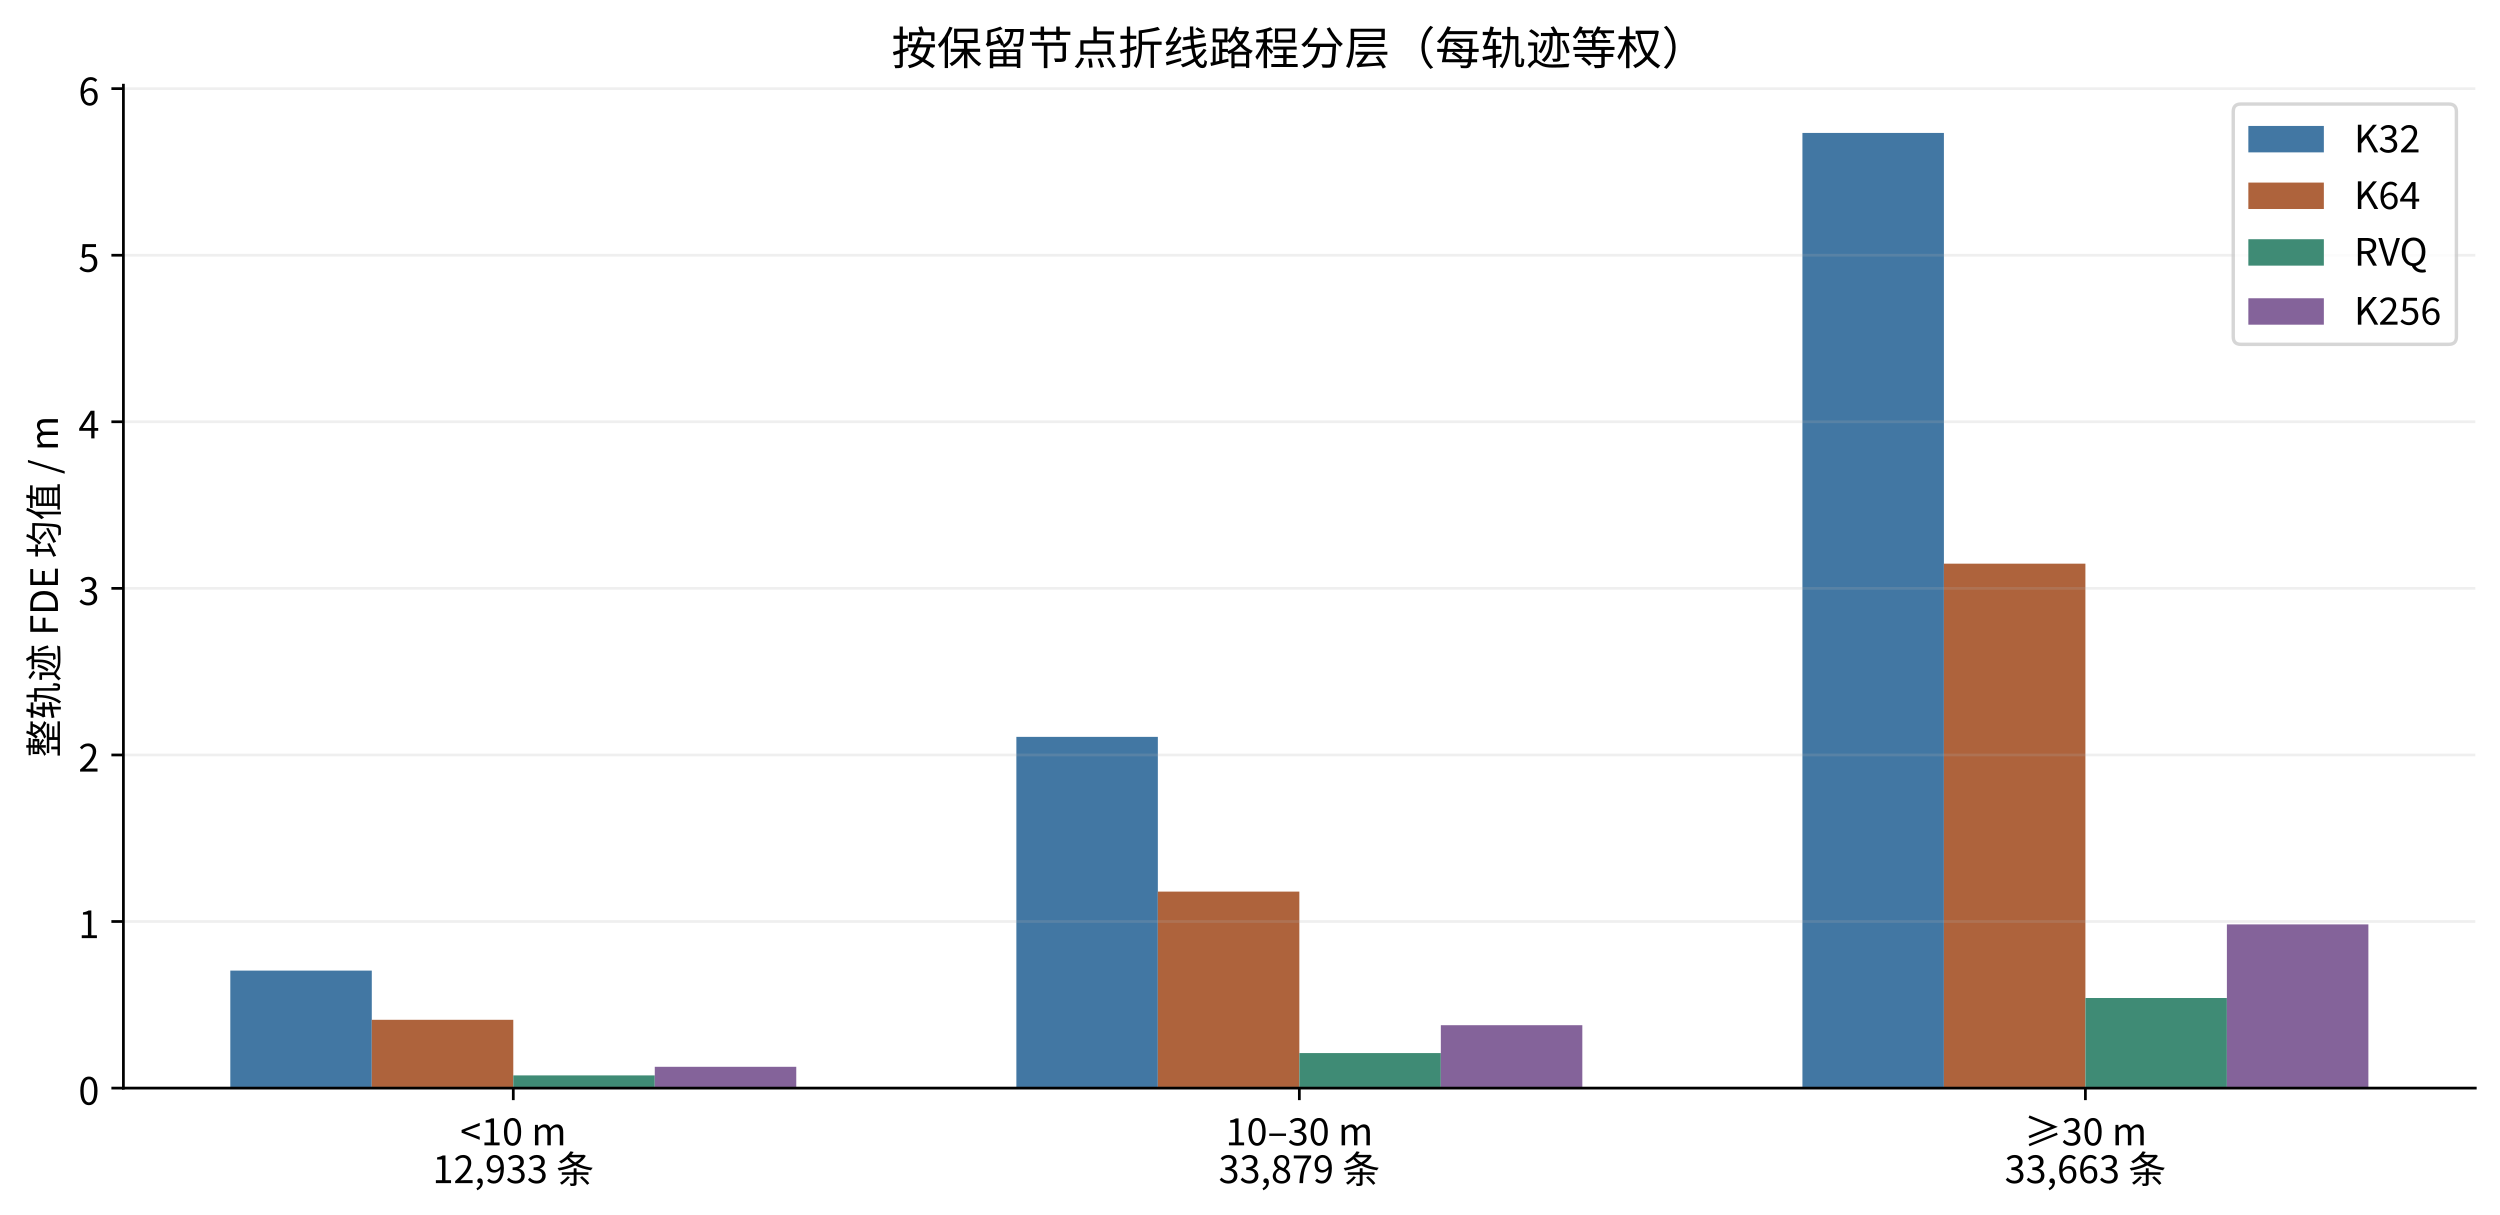
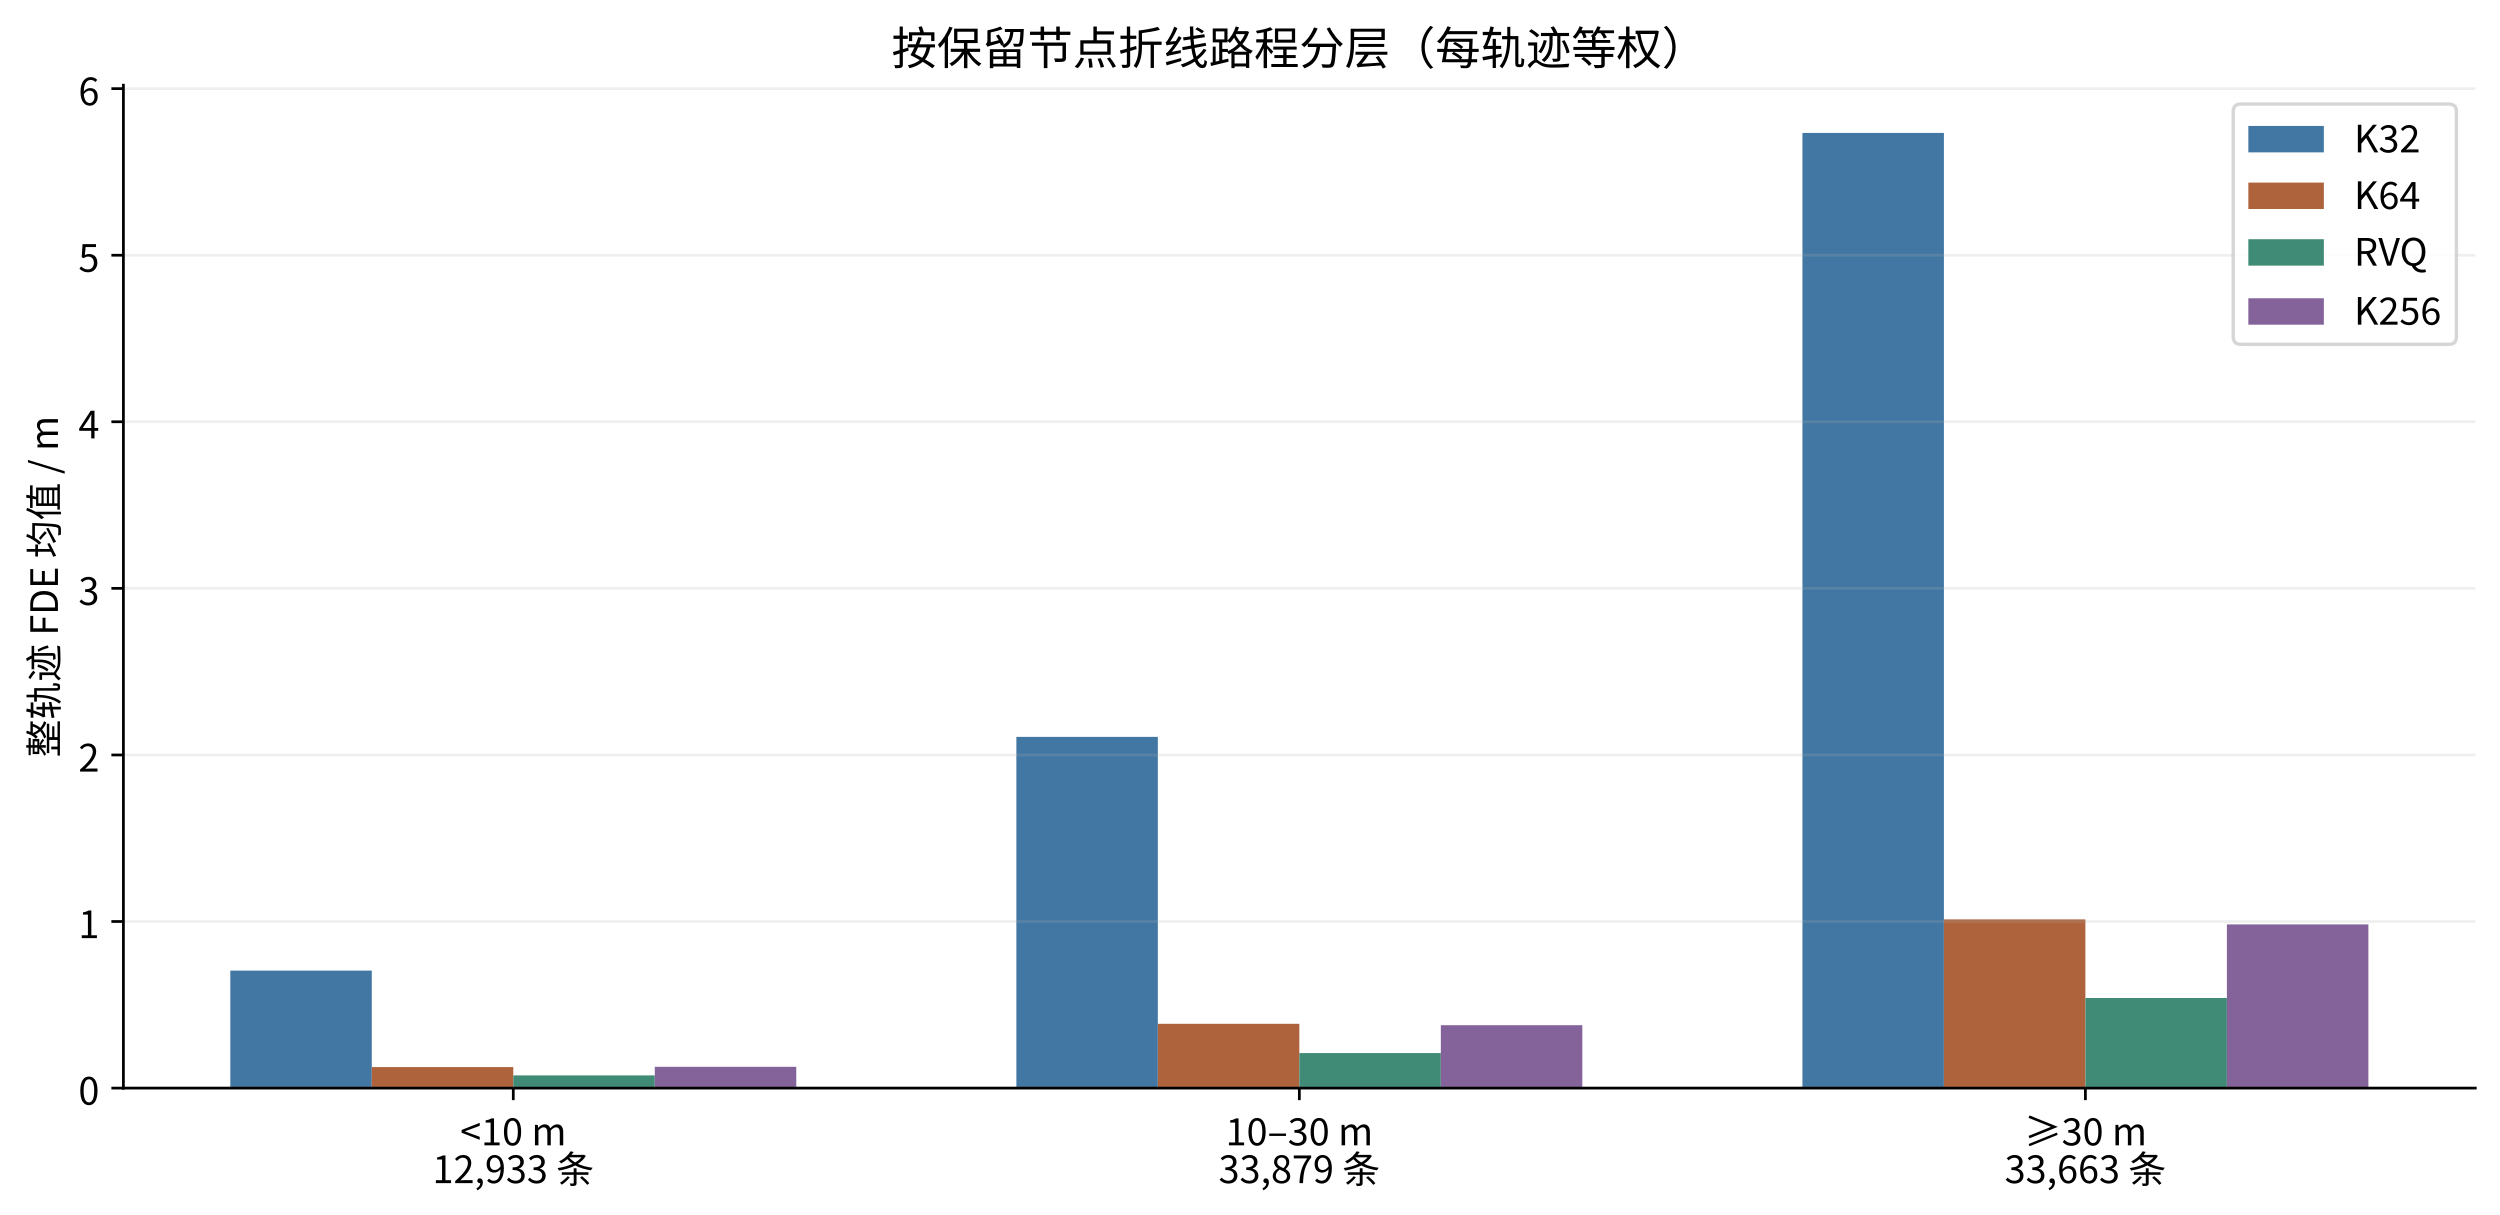
<svg xmlns="http://www.w3.org/2000/svg" xmlns:xlink="http://www.w3.org/1999/xlink" width="728.4pt" height="354pt" viewBox="0 0 728.4 354" version="1.1">
  <defs>
    <style type="text/css">*{stroke-linejoin: round; stroke-linecap: butt}</style>
  </defs>
  <g id="figure_1">
    <g id="patch_1">
      <path d="M 0 354  L 728.4 354  L 728.4 0  L 0 0  z " style="fill: #ffffff" />
    </g>
    <g id="axes_1">
      <g id="patch_2">
        <path d="M 35.955 317.03  L 721.2 317.03  L 721.2 24.816  L 35.955 24.816  z " style="fill: #ffffff" />
      </g>
      <g id="patch_3">
-         <path d="M 67.102 317.03  L 108.327 317.03  L 108.327 282.803  L 67.102 282.803  z " clip-path="url(#pd358925923)" style="fill: #4277a3" />
+         <path d="M 67.102 317.03  L 108.327 317.03  L 108.327 282.803  L 67.102 282.803  z " clip-path="url(#pc8d2d01f7c)" style="fill: #4277a3" />
      </g>
      <g id="patch_4">
-         <path d="M 296.128 317.03  L 337.352 317.03  L 337.352 214.687  L 296.128 214.687  z " clip-path="url(#pd358925923)" style="fill: #4277a3" />
+         <path d="M 296.128 317.03  L 337.352 317.03  L 337.352 214.687  L 296.128 214.687  z " clip-path="url(#pc8d2d01f7c)" style="fill: #4277a3" />
      </g>
      <g id="patch_5">
-         <path d="M 525.154 317.03  L 566.378 317.03  L 566.378 38.731  L 525.154 38.731  z " clip-path="url(#pd358925923)" style="fill: #4277a3" />
+         <path d="M 525.154 317.03  L 566.378 317.03  L 566.378 38.731  L 525.154 38.731  z " clip-path="url(#pc8d2d01f7c)" style="fill: #4277a3" />
      </g>
      <g id="patch_6">
-         <path d="M 108.327 317.03  L 149.551 317.03  L 149.551 297.134  L 108.327 297.134  z " clip-path="url(#pd358925923)" style="fill: #ae633c" />
+         <path d="M 108.327 317.03  L 149.551 317.03  L 149.551 310.892  L 108.327 310.892  z " clip-path="url(#pc8d2d01f7c)" style="fill: #ae633c" />
      </g>
      <g id="patch_7">
-         <path d="M 337.352 317.03  L 378.577 317.03  L 378.577 259.771  L 337.352 259.771  z " clip-path="url(#pd358925923)" style="fill: #ae633c" />
+         <path d="M 337.352 317.03  L 378.577 317.03  L 378.577 298.286  L 337.352 298.286  z " clip-path="url(#pc8d2d01f7c)" style="fill: #ae633c" />
      </g>
      <g id="patch_8">
-         <path d="M 566.378 317.03  L 607.603 317.03  L 607.603 164.233  L 566.378 164.233  z " clip-path="url(#pd358925923)" style="fill: #ae633c" />
+         <path d="M 566.378 317.03  L 607.603 317.03  L 607.603 267.874  L 566.378 267.874  z " clip-path="url(#pc8d2d01f7c)" style="fill: #ae633c" />
      </g>
      <g id="patch_9">
-         <path d="M 149.551 317.03  L 190.776 317.03  L 190.776 313.335  L 149.551 313.335  z " clip-path="url(#pd358925923)" style="fill: #3f8b75" />
+         <path d="M 149.551 317.03  L 190.776 317.03  L 190.776 313.335  L 149.551 313.335  z " clip-path="url(#pc8d2d01f7c)" style="fill: #3f8b75" />
      </g>
      <g id="patch_10">
-         <path d="M 378.577 317.03  L 419.802 317.03  L 419.802 306.812  L 378.577 306.812  z " clip-path="url(#pd358925923)" style="fill: #3f8b75" />
+         <path d="M 378.577 317.03  L 419.802 317.03  L 419.802 306.812  L 378.577 306.812  z " clip-path="url(#pc8d2d01f7c)" style="fill: #3f8b75" />
      </g>
      <g id="patch_11">
-         <path d="M 607.603 317.03  L 648.827 317.03  L 648.827 290.769  L 607.603 290.769  z " clip-path="url(#pd358925923)" style="fill: #3f8b75" />
+         <path d="M 607.603 317.03  L 648.827 317.03  L 648.827 290.769  L 607.603 290.769  z " clip-path="url(#pc8d2d01f7c)" style="fill: #3f8b75" />
      </g>
      <g id="patch_12">
-         <path d="M 190.776 317.03  L 232.001 317.03  L 232.001 310.826  L 190.776 310.826  z " clip-path="url(#pd358925923)" style="fill: #84639a" />
+         <path d="M 190.776 317.03  L 232.001 317.03  L 232.001 310.826  L 190.776 310.826  z " clip-path="url(#pc8d2d01f7c)" style="fill: #84639a" />
      </g>
      <g id="patch_13">
-         <path d="M 419.802 317.03  L 461.026 317.03  L 461.026 298.695  L 419.802 298.695  z " clip-path="url(#pd358925923)" style="fill: #84639a" />
+         <path d="M 419.802 317.03  L 461.026 317.03  L 461.026 298.695  L 419.802 298.695  z " clip-path="url(#pc8d2d01f7c)" style="fill: #84639a" />
      </g>
      <g id="patch_14">
-         <path d="M 648.827 317.03  L 690.052 317.03  L 690.052 269.328  L 648.827 269.328  z " clip-path="url(#pd358925923)" style="fill: #84639a" />
+         <path d="M 648.827 317.03  L 690.052 317.03  L 690.052 269.328  L 648.827 269.328  z " clip-path="url(#pc8d2d01f7c)" style="fill: #84639a" />
      </g>
      <g id="matplotlib.axis_1">
        <g id="xtick_1">
          <g id="line2d_1">
            <defs>
-               <path id="m7f393cf2f9" d="M 0 0  L 0 3.5  " style="stroke: #000000; stroke-width: 0.8" />
+               <path id="m787609b2b4" d="M 0 0  L 0 3.5  " style="stroke: #000000; stroke-width: 0.8" />
            </defs>
            <g>
-               <use xlink:href="#m7f393cf2f9" x="149.551" y="317.03" style="stroke: #000000; stroke-width: 0.8" />
+               <use xlink:href="#m787609b2b4" x="149.551" y="317.03" style="stroke: #000000; stroke-width: 0.8" />
            </g>
          </g>
          <g id="text_1">
            <text style="font-size: 11px; font-family: 'Noto Sans CJK SC'" transform="translate(134.0689 333.7095)">&lt;10 m</text>
            <text style="font-size: 11px; font-family: 'Noto Sans CJK SC'" transform="translate(126.0278 344.7095)">12,933 条</text>
          </g>
        </g>
        <g id="xtick_2">
          <g id="line2d_2">
            <g>
-               <use xlink:href="#m7f393cf2f9" x="378.577" y="317.03" style="stroke: #000000; stroke-width: 0.8" />
+               <use xlink:href="#m787609b2b4" x="378.577" y="317.03" style="stroke: #000000; stroke-width: 0.8" />
            </g>
          </g>
          <g id="text_2">
            <text style="font-size: 11px; font-family: 'Noto Sans CJK SC'" transform="translate(357.0944 333.7095)">10–30 m</text>
            <text style="font-size: 11px; font-family: 'Noto Sans CJK SC'" transform="translate(355.0534 344.7095)">33,879 条</text>
          </g>
        </g>
        <g id="xtick_3">
          <g id="line2d_3">
            <g>
-               <use xlink:href="#m7f393cf2f9" x="607.603" y="317.03" style="stroke: #000000; stroke-width: 0.8" />
+               <use xlink:href="#m787609b2b4" x="607.603" y="317.03" style="stroke: #000000; stroke-width: 0.8" />
            </g>
          </g>
          <g id="text_3">
            <text style="font-size: 11px; font-family: 'Noto Sans CJK SC'" transform="translate(589.6728 333.7095)">≥30 m</text>
            <text style="font-size: 11px; font-family: 'Noto Sans CJK SC'" transform="translate(584.0791 344.7095)">33,663 条</text>
          </g>
        </g>
      </g>
      <g id="matplotlib.axis_2">
        <g id="ytick_1">
          <g id="line2d_4">
-             <path d="M 35.955 317.03  L 721.2 317.03  " clip-path="url(#pd358925923)" style="fill: none; stroke: #b0b0b0; stroke-opacity: 0.2; stroke-width: 0.8; stroke-linecap: square" />
+             <path d="M 35.955 317.03  L 721.2 317.03  " clip-path="url(#pc8d2d01f7c)" style="fill: none; stroke: #b0b0b0; stroke-opacity: 0.2; stroke-width: 0.8; stroke-linecap: square" />
          </g>
          <g id="line2d_5">
            <defs>
-               <path id="ma498b8dc62" d="M 0 0  L -3.5 0  " style="stroke: #000000; stroke-width: 0.8" />
+               <path id="m93d8438721" d="M 0 0  L -3.5 0  " style="stroke: #000000; stroke-width: 0.8" />
            </defs>
            <g>
-               <use xlink:href="#ma498b8dc62" x="35.955" y="317.03" style="stroke: #000000; stroke-width: 0.8" />
+               <use xlink:href="#m93d8438721" x="35.955" y="317.03" style="stroke: #000000; stroke-width: 0.8" />
            </g>
          </g>
          <g id="text_4">
            <text style="font-size: 11px; font-family: 'Noto Sans CJK SC'; text-anchor: end" x="28.955" y="321.87" transform="rotate(-0 28.95469 321.8695)">0</text>
          </g>
        </g>
        <g id="ytick_2">
          <g id="line2d_6">
-             <path d="M 35.955 268.495  L 721.2 268.495  " clip-path="url(#pd358925923)" style="fill: none; stroke: #b0b0b0; stroke-opacity: 0.2; stroke-width: 0.8; stroke-linecap: square" />
+             <path d="M 35.955 268.495  L 721.2 268.495  " clip-path="url(#pc8d2d01f7c)" style="fill: none; stroke: #b0b0b0; stroke-opacity: 0.2; stroke-width: 0.8; stroke-linecap: square" />
          </g>
          <g id="line2d_7">
            <g>
-               <use xlink:href="#ma498b8dc62" x="35.955" y="268.495" style="stroke: #000000; stroke-width: 0.8" />
+               <use xlink:href="#m93d8438721" x="35.955" y="268.495" style="stroke: #000000; stroke-width: 0.8" />
            </g>
          </g>
          <g id="text_5">
            <text style="font-size: 11px; font-family: 'Noto Sans CJK SC'; text-anchor: end" x="28.955" y="273.335" transform="rotate(-0 28.95469 273.3354)">1</text>
          </g>
        </g>
        <g id="ytick_3">
          <g id="line2d_8">
-             <path d="M 35.955 219.961  L 721.2 219.961  " clip-path="url(#pd358925923)" style="fill: none; stroke: #b0b0b0; stroke-opacity: 0.2; stroke-width: 0.8; stroke-linecap: square" />
+             <path d="M 35.955 219.961  L 721.2 219.961  " clip-path="url(#pc8d2d01f7c)" style="fill: none; stroke: #b0b0b0; stroke-opacity: 0.2; stroke-width: 0.8; stroke-linecap: square" />
          </g>
          <g id="line2d_9">
            <g>
-               <use xlink:href="#ma498b8dc62" x="35.955" y="219.961" style="stroke: #000000; stroke-width: 0.8" />
+               <use xlink:href="#m93d8438721" x="35.955" y="219.961" style="stroke: #000000; stroke-width: 0.8" />
            </g>
          </g>
          <g id="text_6">
            <text style="font-size: 11px; font-family: 'Noto Sans CJK SC'; text-anchor: end" x="28.955" y="224.801" transform="rotate(-0 28.95469 224.8013)">2</text>
          </g>
        </g>
        <g id="ytick_4">
          <g id="line2d_10">
-             <path d="M 35.955 171.427  L 721.2 171.427  " clip-path="url(#pd358925923)" style="fill: none; stroke: #b0b0b0; stroke-opacity: 0.2; stroke-width: 0.8; stroke-linecap: square" />
+             <path d="M 35.955 171.427  L 721.2 171.427  " clip-path="url(#pc8d2d01f7c)" style="fill: none; stroke: #b0b0b0; stroke-opacity: 0.2; stroke-width: 0.8; stroke-linecap: square" />
          </g>
          <g id="line2d_11">
            <g>
-               <use xlink:href="#ma498b8dc62" x="35.955" y="171.427" style="stroke: #000000; stroke-width: 0.8" />
+               <use xlink:href="#m93d8438721" x="35.955" y="171.427" style="stroke: #000000; stroke-width: 0.8" />
            </g>
          </g>
          <g id="text_7">
            <text style="font-size: 11px; font-family: 'Noto Sans CJK SC'; text-anchor: end" x="28.955" y="176.267" transform="rotate(-0 28.95469 176.2672)">3</text>
          </g>
        </g>
        <g id="ytick_5">
          <g id="line2d_12">
-             <path d="M 35.955 122.893  L 721.2 122.893  " clip-path="url(#pd358925923)" style="fill: none; stroke: #b0b0b0; stroke-opacity: 0.2; stroke-width: 0.8; stroke-linecap: square" />
+             <path d="M 35.955 122.893  L 721.2 122.893  " clip-path="url(#pc8d2d01f7c)" style="fill: none; stroke: #b0b0b0; stroke-opacity: 0.2; stroke-width: 0.8; stroke-linecap: square" />
          </g>
          <g id="line2d_13">
            <g>
-               <use xlink:href="#ma498b8dc62" x="35.955" y="122.893" style="stroke: #000000; stroke-width: 0.8" />
+               <use xlink:href="#m93d8438721" x="35.955" y="122.893" style="stroke: #000000; stroke-width: 0.8" />
            </g>
          </g>
          <g id="text_8">
            <text style="font-size: 11px; font-family: 'Noto Sans CJK SC'; text-anchor: end" x="28.955" y="127.733" transform="rotate(-0 28.95469 127.7331)">4</text>
          </g>
        </g>
        <g id="ytick_6">
          <g id="line2d_14">
-             <path d="M 35.955 74.359  L 721.2 74.359  " clip-path="url(#pd358925923)" style="fill: none; stroke: #b0b0b0; stroke-opacity: 0.2; stroke-width: 0.8; stroke-linecap: square" />
+             <path d="M 35.955 74.359  L 721.2 74.359  " clip-path="url(#pc8d2d01f7c)" style="fill: none; stroke: #b0b0b0; stroke-opacity: 0.2; stroke-width: 0.8; stroke-linecap: square" />
          </g>
          <g id="line2d_15">
            <g>
-               <use xlink:href="#ma498b8dc62" x="35.955" y="74.359" style="stroke: #000000; stroke-width: 0.8" />
+               <use xlink:href="#m93d8438721" x="35.955" y="74.359" style="stroke: #000000; stroke-width: 0.8" />
            </g>
          </g>
          <g id="text_9">
            <text style="font-size: 11px; font-family: 'Noto Sans CJK SC'; text-anchor: end" x="28.955" y="79.199" transform="rotate(-0 28.95469 79.19899)">5</text>
          </g>
        </g>
        <g id="ytick_7">
          <g id="line2d_16">
-             <path d="M 35.955 25.825  L 721.2 25.825  " clip-path="url(#pd358925923)" style="fill: none; stroke: #b0b0b0; stroke-opacity: 0.2; stroke-width: 0.8; stroke-linecap: square" />
+             <path d="M 35.955 25.825  L 721.2 25.825  " clip-path="url(#pc8d2d01f7c)" style="fill: none; stroke: #b0b0b0; stroke-opacity: 0.2; stroke-width: 0.8; stroke-linecap: square" />
          </g>
          <g id="line2d_17">
            <g>
-               <use xlink:href="#ma498b8dc62" x="35.955" y="25.825" style="stroke: #000000; stroke-width: 0.8" />
+               <use xlink:href="#m93d8438721" x="35.955" y="25.825" style="stroke: #000000; stroke-width: 0.8" />
            </g>
          </g>
          <g id="text_10">
            <text style="font-size: 11px; font-family: 'Noto Sans CJK SC'; text-anchor: end" x="28.955" y="30.665" transform="rotate(-0 28.95469 30.66489)">6</text>
          </g>
        </g>
        <g id="text_11">
          <text style="font-size: 11px; font-family: 'Noto Sans CJK SC'; text-anchor: middle" x="16.88" y="170.923" transform="rotate(-90 16.88 170.9228)">整轨迹 FDE 均值 / m</text>
        </g>
      </g>
      <g id="patch_15">
        <path d="M 35.955 317.03  L 35.955 24.816  " style="fill: none; stroke: #000000; stroke-width: 0.8; stroke-linejoin: miter; stroke-linecap: square" />
      </g>
      <g id="patch_16">
        <path d="M 35.955 317.03  L 721.2 317.03  " style="fill: none; stroke: #000000; stroke-width: 0.8; stroke-linejoin: miter; stroke-linecap: square" />
      </g>
      <g id="text_12">
        <text style="font-size: 13.2px; font-family: 'Noto Sans CJK SC'; text-anchor: middle" x="378.577" y="18.816" transform="rotate(-0 378.5771 18.816)">按保留节点折线路程分层（每轨迹等权）</text>
      </g>
      <g id="legend_1">
        <g id="patch_17">
          <path d="M 652.879 100.321  L 713.5 100.321  Q 715.7 100.321 715.7 98.121  L 715.7 32.516  Q 715.7 30.316 713.5 30.316  L 652.879 30.316  Q 650.679 30.316 650.679 32.516  L 650.679 98.121  Q 650.679 100.321 652.879 100.321  z " style="fill: #ffffff; opacity: 0.8; stroke: #cccccc; stroke-linejoin: miter" />
        </g>
        <g id="patch_18">
          <path d="M 655.079 44.396  L 677.079 44.396  L 677.079 36.696  L 655.079 36.696  z " style="fill: #4277a3" />
        </g>
        <g id="text_13">
          <text style="font-size: 11px; font-family: 'Noto Sans CJK SC'; text-anchor: start" x="685.879" y="44.396" transform="rotate(-0 685.8792 44.396)">K32</text>
        </g>
        <g id="patch_19">
          <path d="M 655.079 60.896  L 677.079 60.896  L 677.079 53.196  L 655.079 53.196  z " style="fill: #ae633c" />
        </g>
        <g id="text_14">
          <text style="font-size: 11px; font-family: 'Noto Sans CJK SC'; text-anchor: start" x="685.879" y="60.896" transform="rotate(-0 685.8792 60.896)">K64</text>
        </g>
        <g id="patch_20">
          <path d="M 655.079 77.396  L 677.079 77.396  L 677.079 69.696  L 655.079 69.696  z " style="fill: #3f8b75" />
        </g>
        <g id="text_15">
          <text style="font-size: 11px; font-family: 'Noto Sans CJK SC'; text-anchor: start" x="685.879" y="77.396" transform="rotate(-0 685.8792 77.396)">RVQ</text>
        </g>
        <g id="patch_21">
          <path d="M 655.079 94.601  L 677.079 94.601  L 677.079 86.901  L 655.079 86.901  z " style="fill: #84639a" />
        </g>
        <g id="text_16">
          <text style="font-size: 11px; font-family: 'Noto Sans CJK SC'; text-anchor: start" x="685.879" y="94.601" transform="rotate(-0 685.8792 94.60069)">K256</text>
        </g>
      </g>
    </g>
  </g>
  <defs>
-     <clipPath id="pd358925923">
+     <clipPath id="pc8d2d01f7c">
      <rect x="35.955" y="24.816" width="685.245" height="292.214" />
    </clipPath>
  </defs>
</svg>
